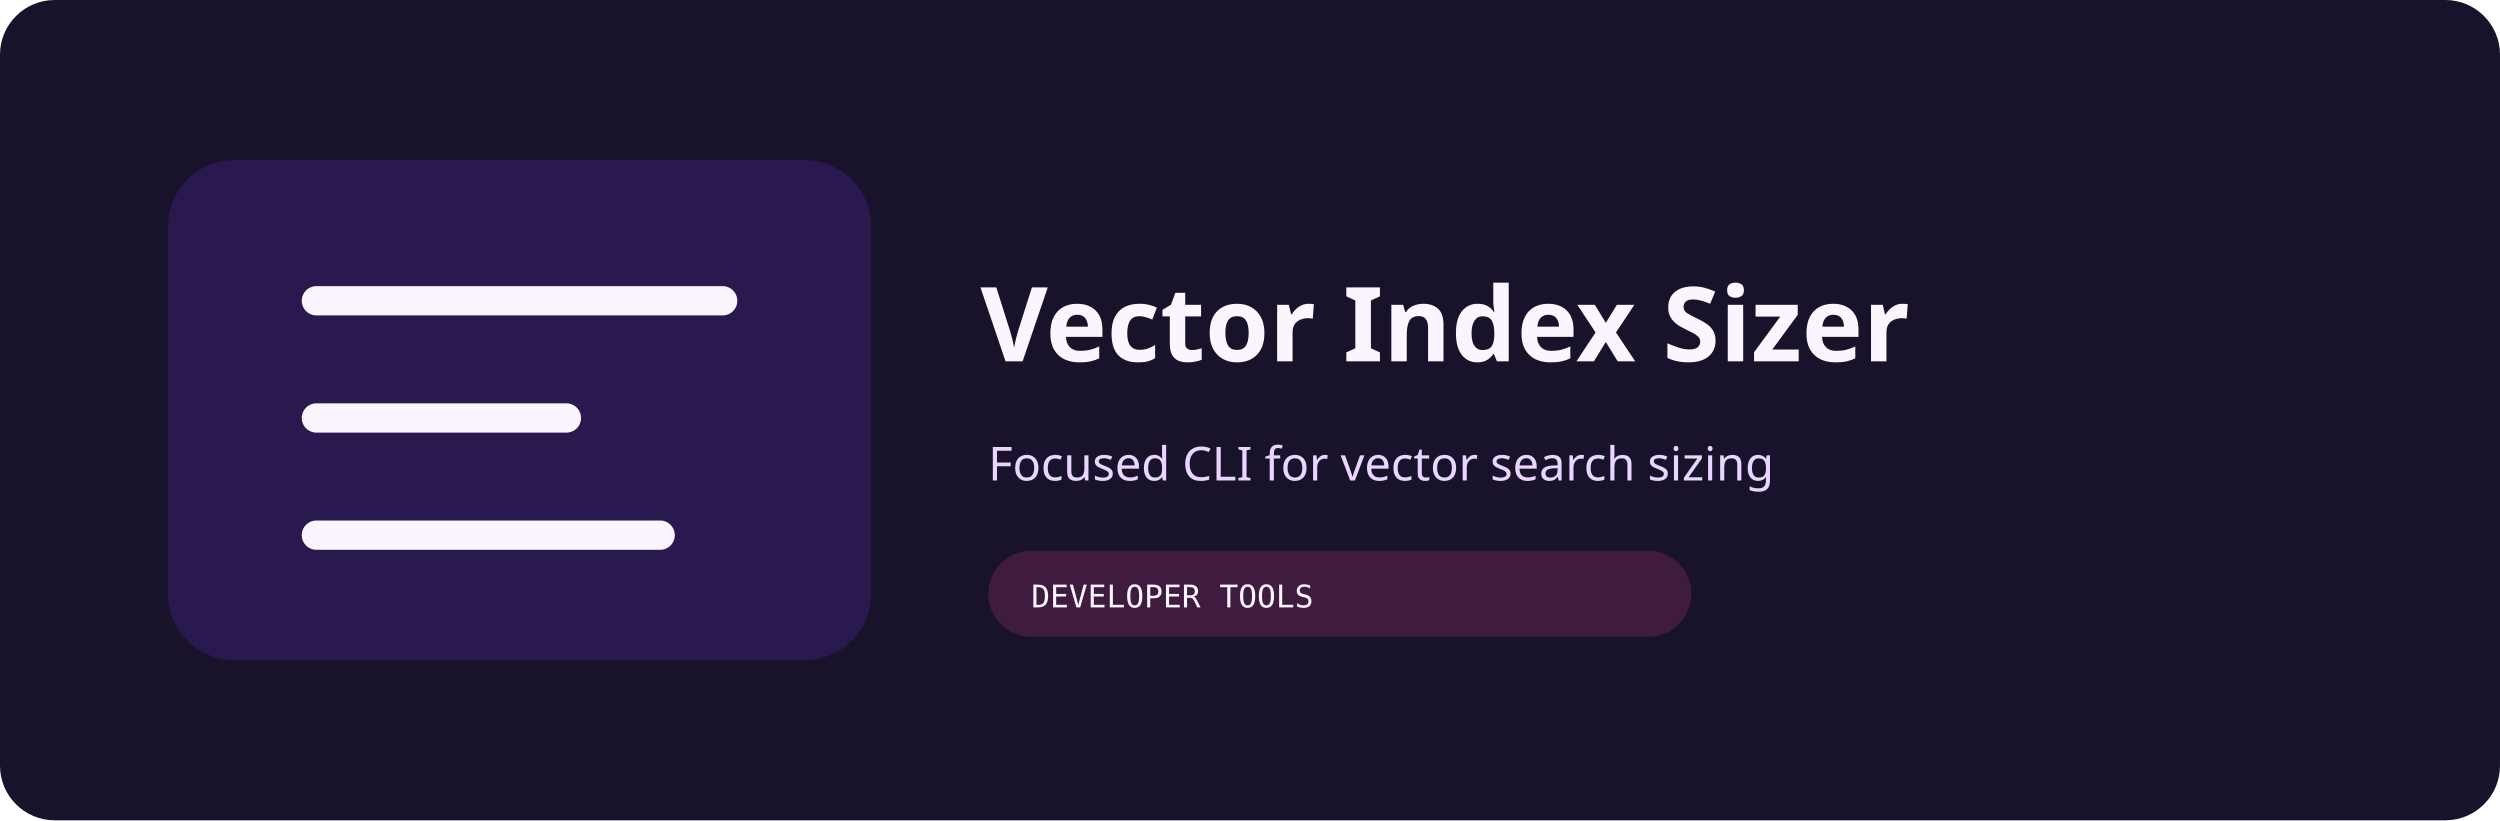
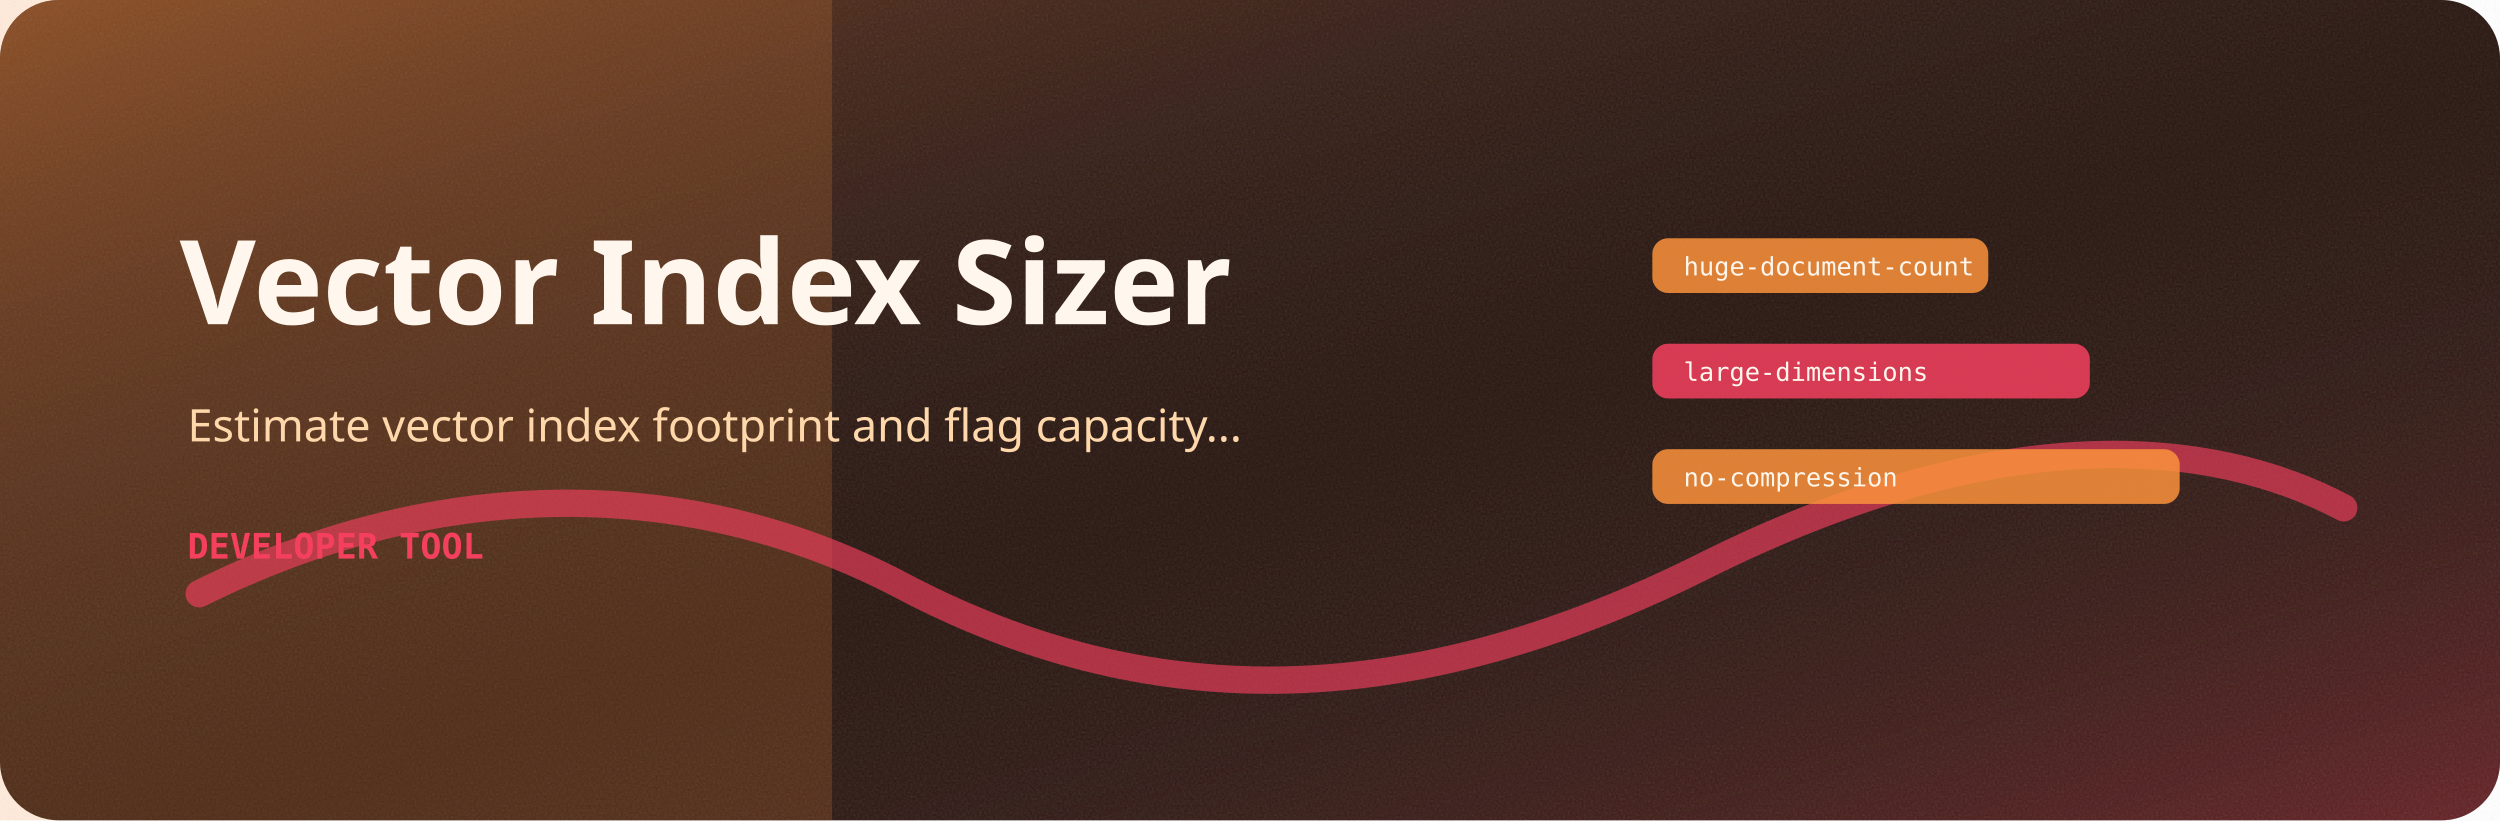
<svg xmlns="http://www.w3.org/2000/svg" width="1280" height="420" viewBox="0 0 1280 420" fill="none" role="img" aria-label="Vector Index Sizer cover">
-   <rect width="1280" height="420" rx="28" fill="#18122b" />
-   <rect x="86" y="82" width="360" height="256" rx="34" fill="#7c3aed" opacity=".18" />
-   <path d="M162 154h208M162 214h128M162 274h176" stroke="#faf5ff" stroke-width="15" stroke-linecap="round" />
-   <text x="502" y="185" fill="#faf5ff" font-family="Aptos, Segoe UI, ui-sans-serif, system-ui" font-size="53" font-weight="800">Vector Index Sizer</text>
-   <text x="506" y="246" fill="#e9d5ff" font-family="Aptos, Segoe UI, ui-sans-serif, system-ui" font-size="24">Focused CLI for vector search sizing</text>
-   <rect x="506" y="282" width="360" height="44" rx="22" fill="#ec4899" opacity=".18" />
-   <text x="528" y="311" fill="#faf5ff" font-family="ui-monospace, SFMono-Regular, Menlo, monospace" font-size="16">DEVELOPER TOOLS</text>
+   <defs>
+     <linearGradient id="g" x1="0" x2="1" y1="0" y2="1">
+       <stop offset="0" stop-color="#fb923c" stop-opacity=".34" />
+       <stop offset=".54" stop-color="#2a1711" stop-opacity="0" />
+       <stop offset="1" stop-color="#f43f5e" stop-opacity=".30" />
+     </linearGradient>
+     <filter id="grain" x="-20%" y="-20%" width="140%" height="140%">
+       <feTurbulence type="fractalNoise" baseFrequency=".85" numOctaves="2" seed="80" result="noise" />
+       <feColorMatrix type="saturate" values="0" />
+       <feComponentTransfer>
+         <feFuncA type="table" tableValues="0 .10" />
+       </feComponentTransfer>
+       <feBlend mode="soft-light" in2="SourceGraphic" />
+     </filter>
+   </defs>
+   <rect width="1280" height="420" rx="30" fill="#2a1711" />
+   <rect width="1280" height="420" rx="30" fill="url(#g)" filter="url(#grain)" />
+   <rect x="0" y="0" width="426" height="420" fill="#fb923c" opacity=".18" />
+   <path d="M102 304c116-58 246-64 360-4 114 60 246 72 410-10 152-76 260-66 328-30" stroke="#f43f5e" stroke-width="14" stroke-linecap="round" opacity=".64" />
+   <text x="92" y="166" fill="#fff7ed" font-family="Sora, ui-sans-serif, system-ui" font-size="60" font-weight="850">Vector Index Sizer</text>
+   <text x="96" y="226" fill="#fed7aa" font-family="Sora, ui-sans-serif, system-ui" font-size="23">Estimate vector index footprint and flag capacity...</text>
+   <text x="96" y="286" fill="#f43f5e" font-family="ui-monospace, SFMono-Regular, Menlo, monospace" font-size="18" font-weight="800">DEVELOPER TOOL</text>
+   <rect x="846" y="122" width="172" height="28" rx="8" fill="#fb923c" opacity=".85" />
+   <text x="862" y="141" fill="#fff7ed" font-family="ui-monospace, SFMono-Regular, Menlo, monospace" font-size="13">huge-document-count</text>
+   <rect x="846" y="176" width="224" height="28" rx="8" fill="#f43f5e" opacity=".85" />
+   <text x="862" y="195" fill="#fff7ed" font-family="ui-monospace, SFMono-Regular, Menlo, monospace" font-size="13">large-dimensions</text>
+   <rect x="846" y="230" width="270" height="28" rx="8" fill="#fb923c" opacity=".85" />
+   <text x="862" y="249" fill="#fff7ed" font-family="ui-monospace, SFMono-Regular, Menlo, monospace" font-size="13">no-compression</text>
</svg>
